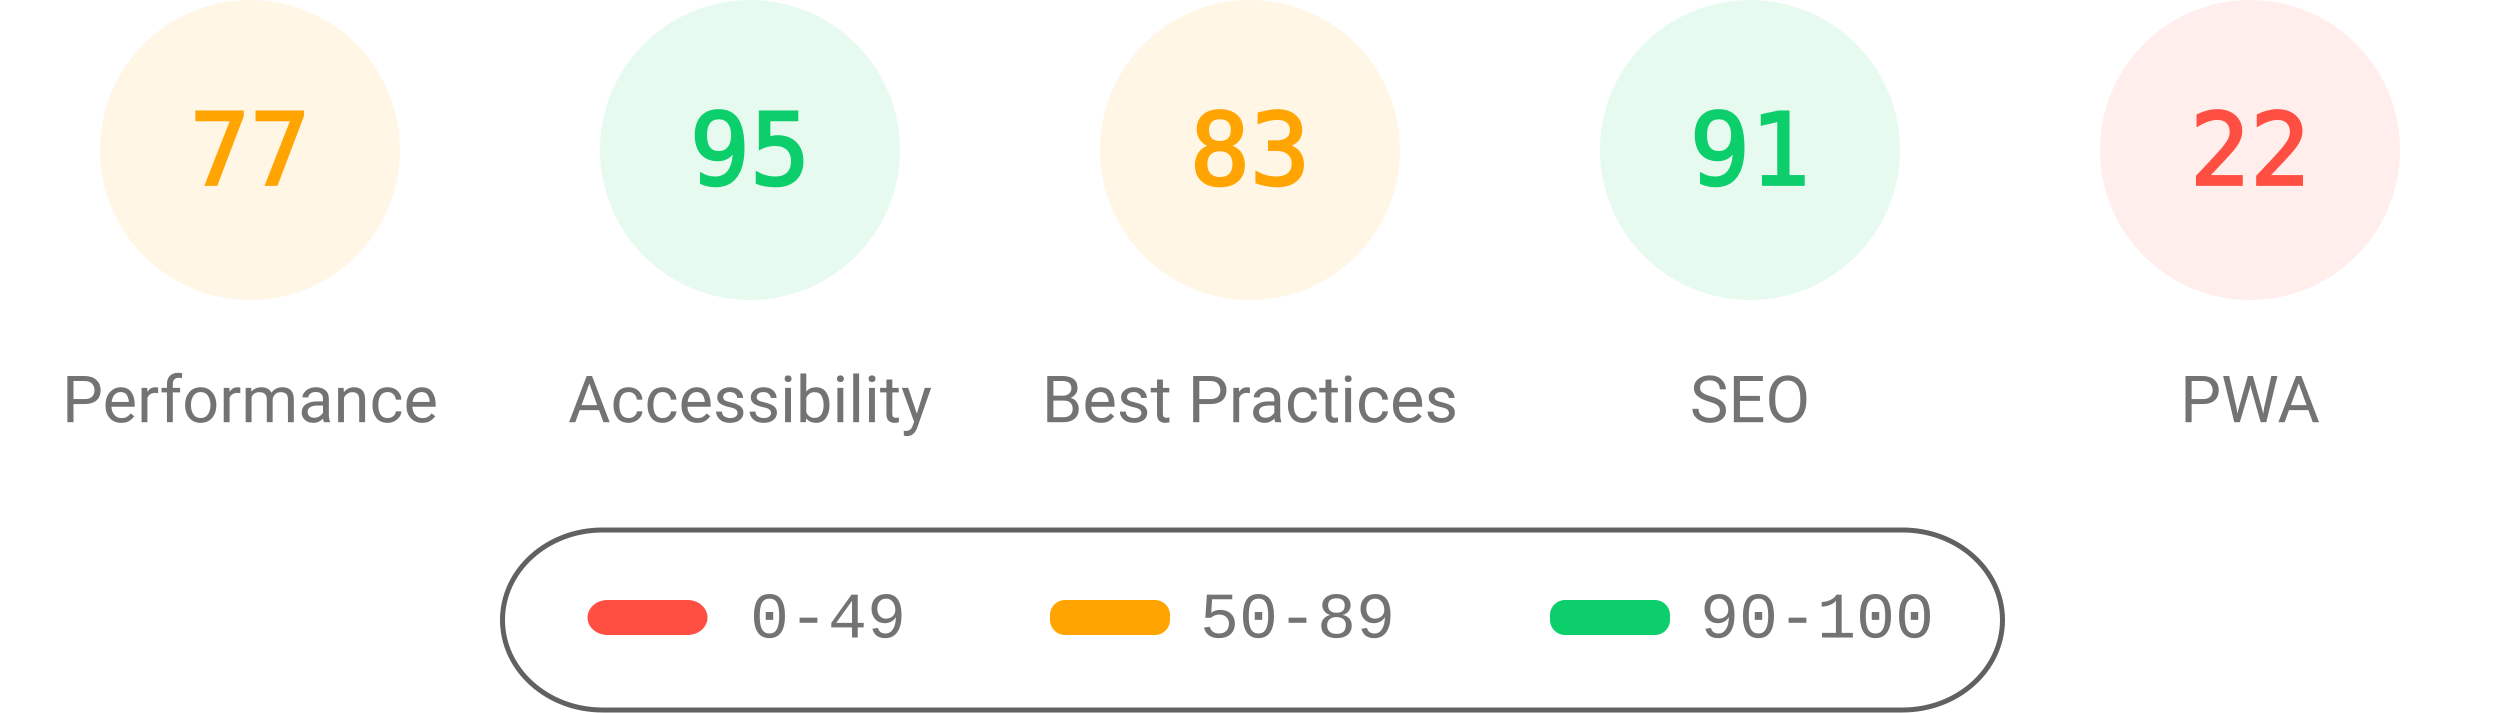
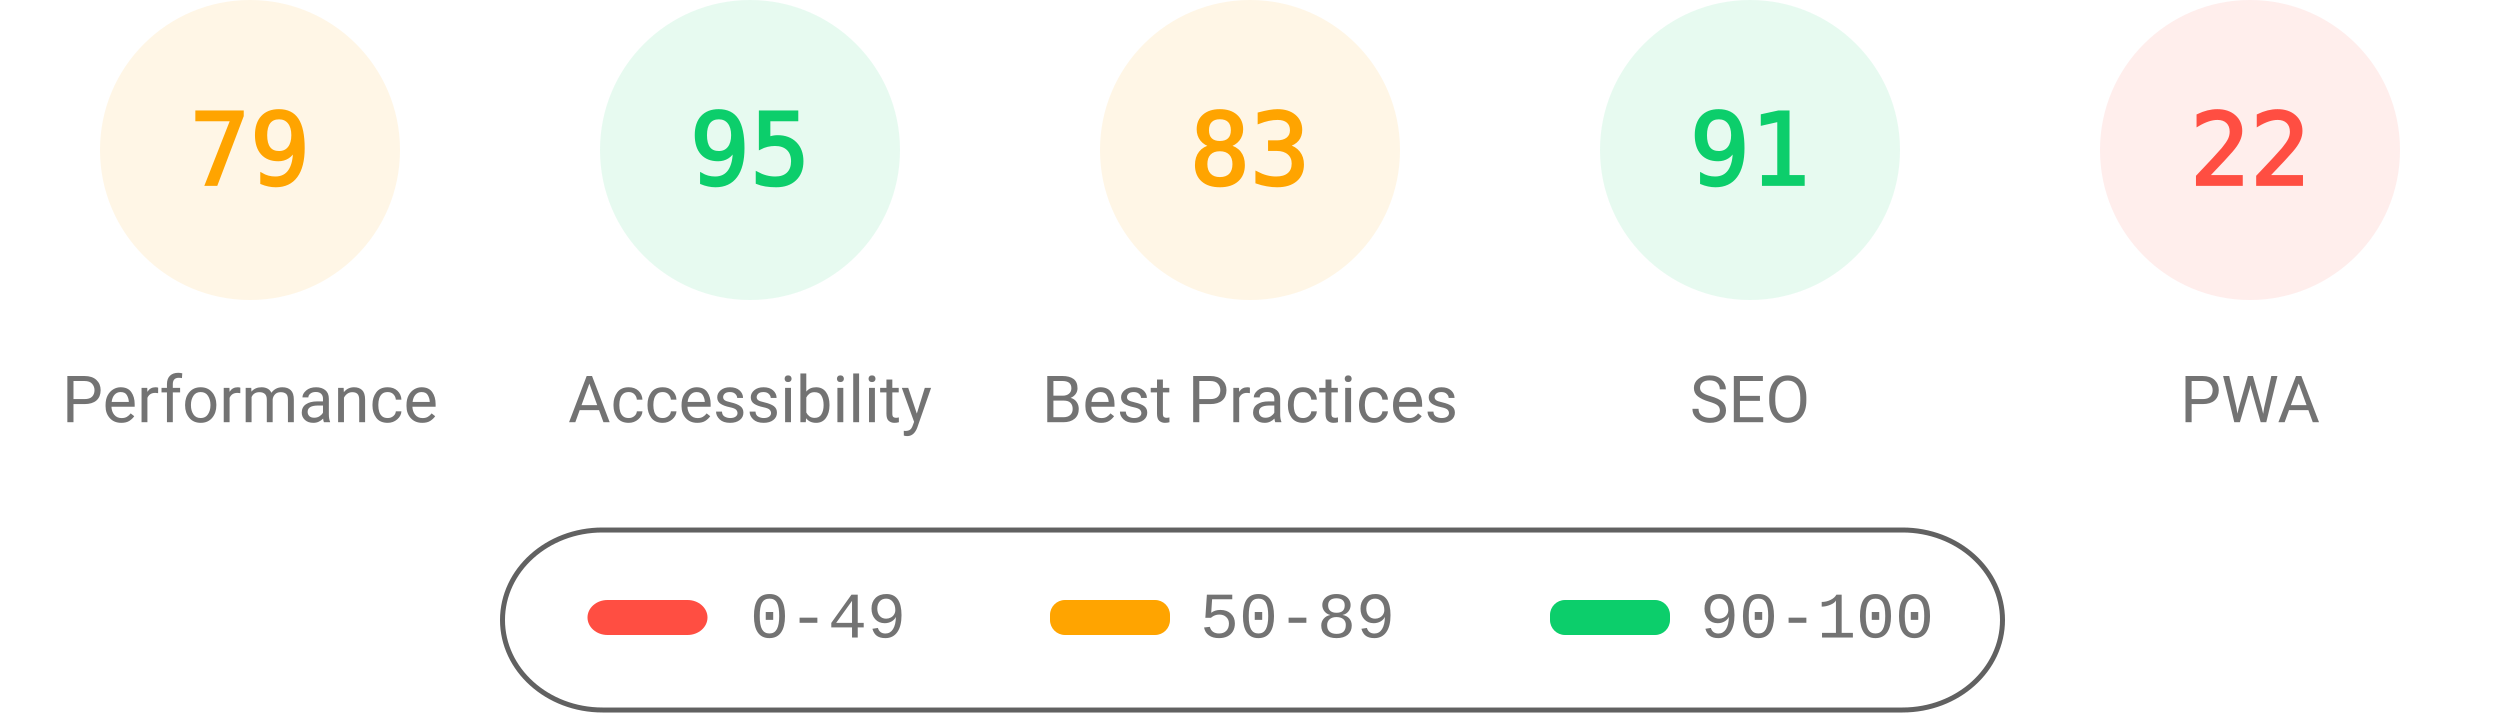
<svg xmlns="http://www.w3.org/2000/svg" fill="none" width="1000" height="285">
  <style>.gauge-base{opacity:.1}.gauge-arc{fill:none;animation-delay:250ms;stroke-linecap:round;transform:rotate(-90deg);transform-origin:100px 60px;animation:load-gauge 1s ease forwards}.guage-text{font-size:40px;font-family:monospace;text-align:center}.guage-red{color:#ff4e42;fill:#ff4e42;stroke:#ff4e42}.guage-orange{color:#ffa400;fill:#ffa400;stroke:#ffa400}.guage-green{color:#0cce6b;fill:#0cce6b;stroke:#0cce6b}.guage-undefined{color:#5c5c5c;fill:#5c5c5c;stroke:#5c5c5c}.guage-title{color:#737373;fill:#737373;stroke:none;font-size:26px;line-height:26px;font-family:Roboto,Halvetica,Arial,sans-serif}@keyframes load-gauge{from{stroke-dasharray:0 352.858}}</style>
  <svg class="guage-div guage-perf guage-orange" viewBox="0 0 200 200" width="200" height="200">
    <circle class="gauge-base" r="56" cx="100" cy="60" stroke-width="8" />
-     <circle class="gauge-arc guage-arc-1" r="56" cx="100" cy="60" stroke-width="8" style="stroke-dasharray:270.931,351.858" />
-     <text class="guage-text" x="100" y="60" alignment-baseline="central" dominant-baseline="central" text-anchor="middle">77</text>
+     <circle class="gauge-arc guage-arc-1" r="56" cx="100" cy="60" stroke-width="8" style="stroke-dasharray:277.968,351.858" />
+     <text class="guage-text" x="100" y="60" alignment-baseline="central" dominant-baseline="central" text-anchor="middle">79</text>
    <text class="guage-title" x="100" y="160" alignment-baseline="central" dominant-baseline="central" text-anchor="middle">Performance</text>
  </svg>
  <svg class="guage-div guage-acc guage-green" viewBox="0 0 200 200" width="200" height="200" x="200">
    <circle class="gauge-base" r="56" cx="100" cy="60" stroke-width="8" />
    <circle class="gauge-arc guage-arc-2" r="56" cx="100" cy="60" stroke-width="8" style="stroke-dasharray:334.265,351.858" />
    <text class="guage-text" x="100" y="60" alignment-baseline="central" dominant-baseline="central" text-anchor="middle">95</text>
    <text class="guage-title" x="100" y="160" alignment-baseline="central" dominant-baseline="central" text-anchor="middle">Accessibility</text>
  </svg>
  <svg class="guage-div guage-best guage-orange" viewBox="0 0 200 200" width="200" height="200" x="400">
    <circle class="gauge-base" r="56" cx="100" cy="60" stroke-width="8" />
    <circle class="gauge-arc guage-arc-3" r="56" cx="100" cy="60" stroke-width="8" style="stroke-dasharray:292.042,351.858" />
    <text class="guage-text" x="100" y="60" alignment-baseline="central" dominant-baseline="central" text-anchor="middle">83</text>
    <text class="guage-title" x="100" y="160" alignment-baseline="central" dominant-baseline="central" text-anchor="middle">Best Practices</text>
  </svg>
  <svg class="guage-div guage-seo guage-green" viewBox="0 0 200 200" width="200" height="200" x="600">
    <circle class="gauge-base" r="56" cx="100" cy="60" stroke-width="8" />
    <circle class="gauge-arc guage-arc-4" r="56" cx="100" cy="60" stroke-width="8" style="stroke-dasharray:320.191,351.858" />
    <text class="guage-text" x="100" y="60" alignment-baseline="central" dominant-baseline="central" text-anchor="middle">91</text>
    <text class="guage-title" x="100" y="160" alignment-baseline="central" dominant-baseline="central" text-anchor="middle">SEO</text>
  </svg>
  <svg class="guage-div guage-pwa guage-red" viewBox="0 0 200 200" width="200" height="200" x="800">
    <circle class="gauge-base" r="56" cx="100" cy="60" stroke-width="8" />
    <circle class="gauge-arc guage-arc-4" r="56" cx="100" cy="60" stroke-width="8" style="stroke-dasharray:77.409,351.858" />
    <text class="guage-text" x="100" y="60" alignment-baseline="central" dominant-baseline="central" text-anchor="middle">22</text>
    <text class="guage-title" x="100" y="160" alignment-baseline="central" dominant-baseline="central" text-anchor="middle">PWA</text>
  </svg>
  <svg width="604" height="76" x="200" y="210">
    <path fill="none" id="canvas_background" d="M-1-1h604v80H-1z" />
    <rect fill-opacity="0" stroke="#616161" stroke-width="2" rx="40" id="svg_2" height="72" width="600" y="2" x="1" fill="#000" />
    <rect stroke="#000" rx="8" id="svg_3" height="14" width="48" y="30" x="35" stroke-opacity="null" stroke-width="0" fill="#ff4e42" />
    <rect stroke="#000" rx="6" id="svg_4" height="14" width="48" y="30" x="220" stroke-opacity="null" stroke-width="0" fill="#ffa400" />
    <rect stroke="#000" rx="6" id="svg_5" height="14" width="48" y="30" x="420" stroke-opacity="null" stroke-width="0" fill="#0cce6b" />
    <text xml:space="preserve" text-anchor="start" font-family="'Courier New', Courier, monospace" font-size="26" id="svg_6" y="45" x="100" stroke-opacity="null" stroke-width="0" stroke="#000" fill="#737373">0-49</text>
    <text xml:space="preserve" text-anchor="start" font-family="'Courier New', Courier, monospace" font-size="26" id="svg_7" y="45" x="280" stroke-opacity="null" stroke-width="0" stroke="#000" fill="#737373">50-89</text>
    <text xml:space="preserve" text-anchor="start" font-family="'Courier New', Courier, monospace" font-size="26" id="svg_8" y="45" x="480" stroke-opacity="null" stroke-width="0" stroke="#000" fill="#737373">90-100</text>
  </svg>
</svg>
